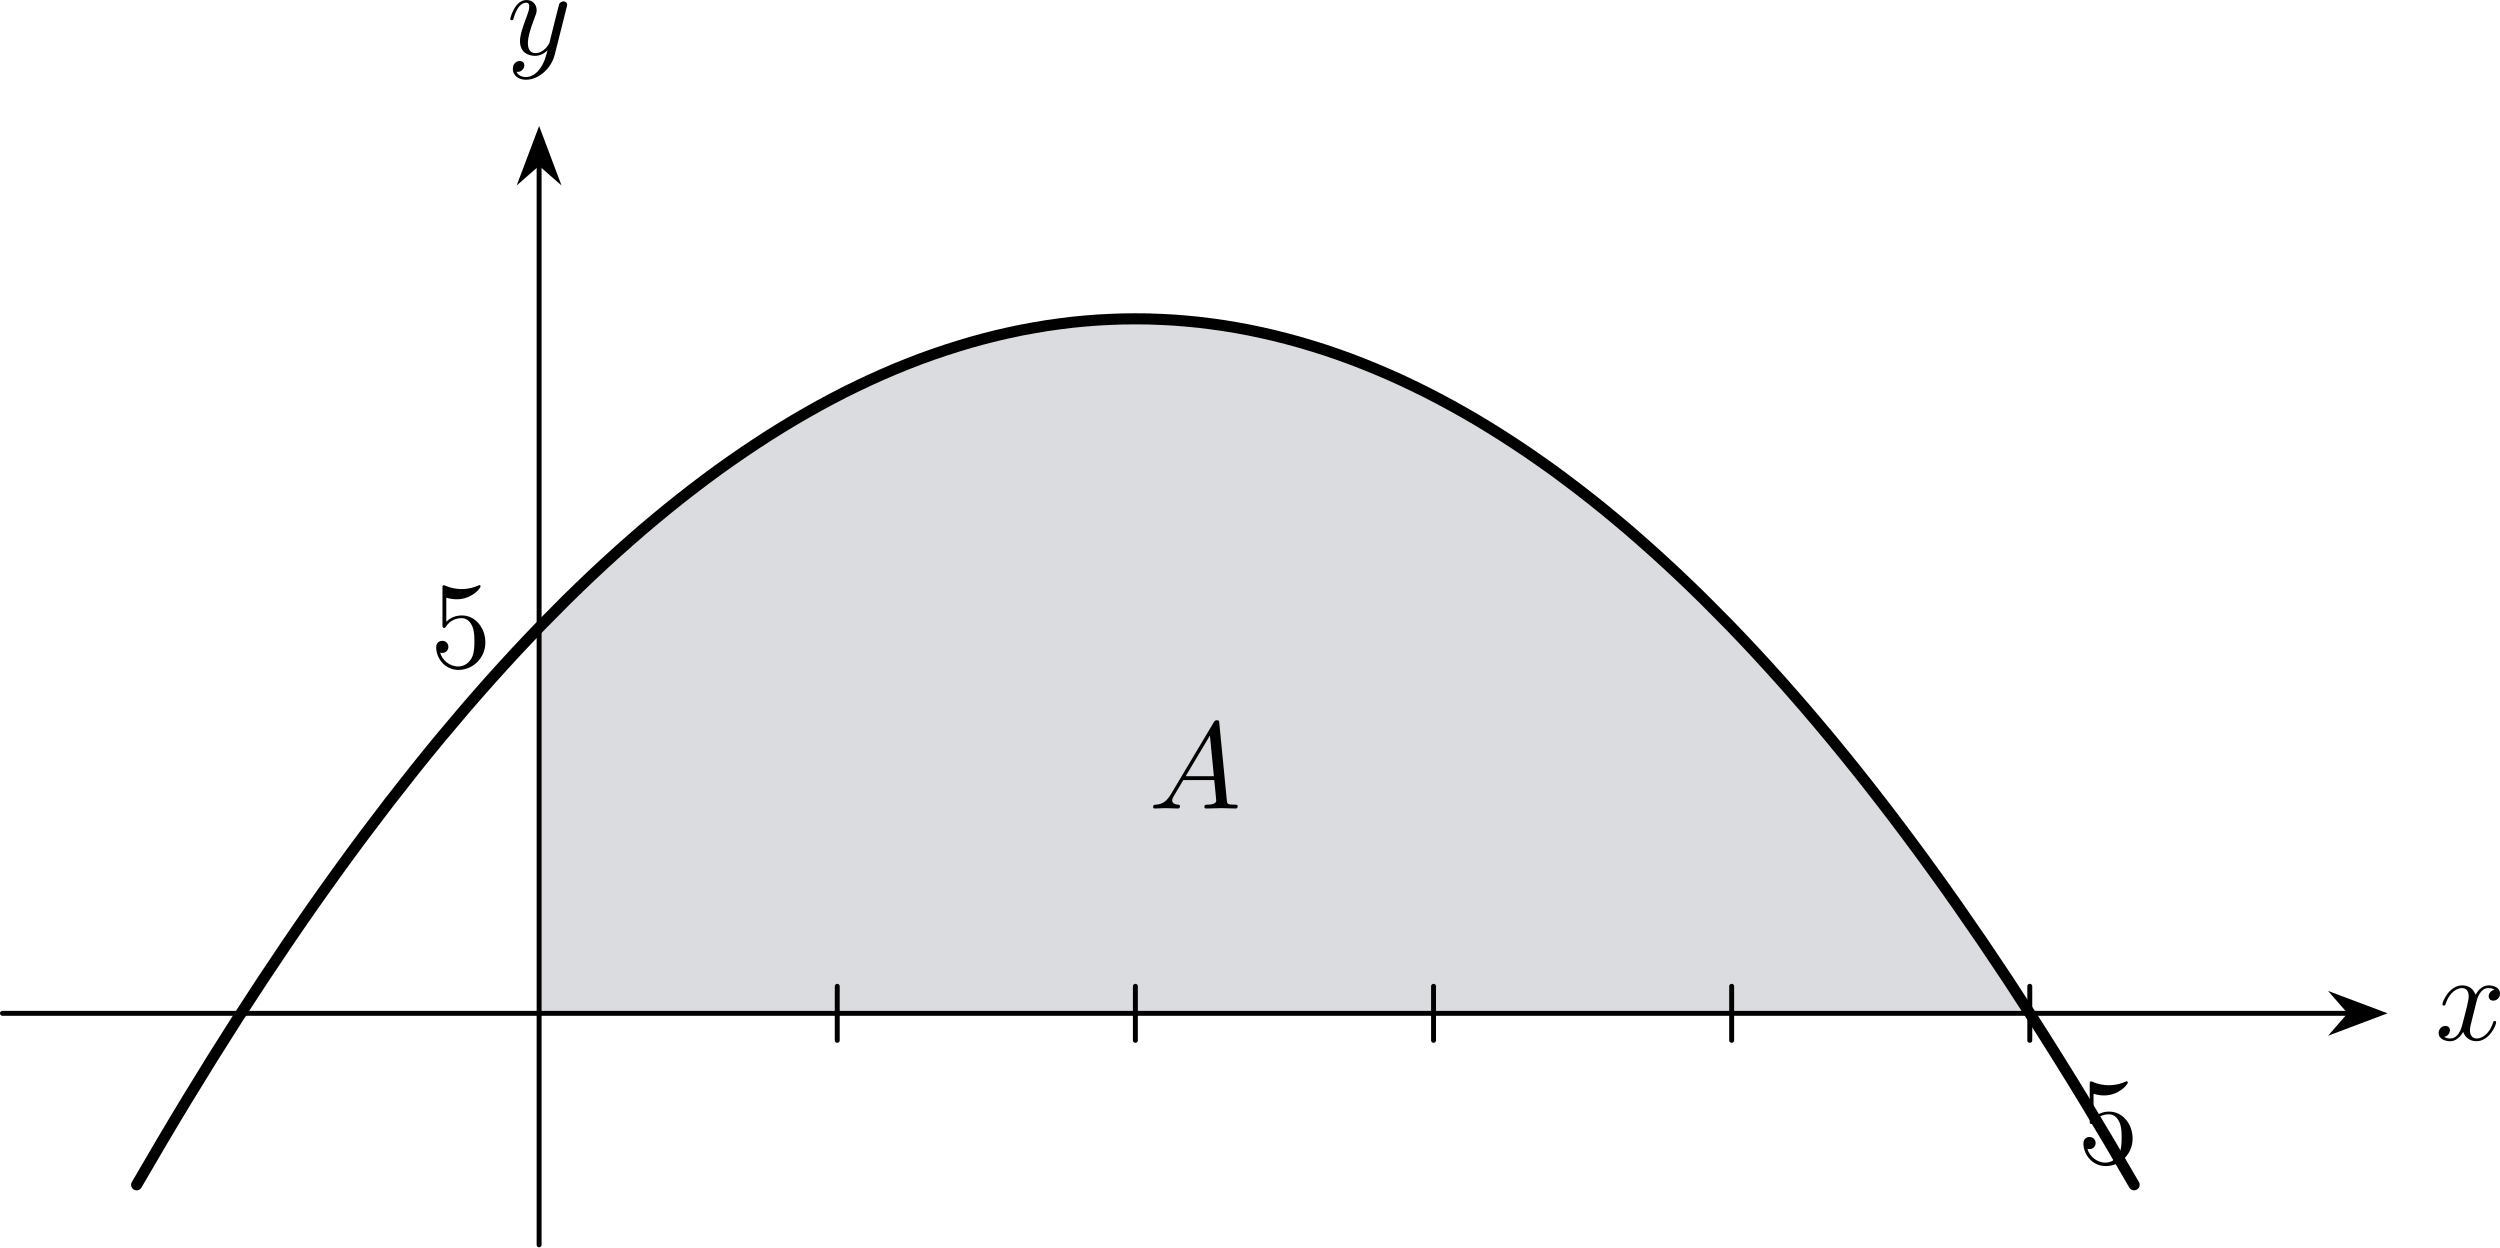
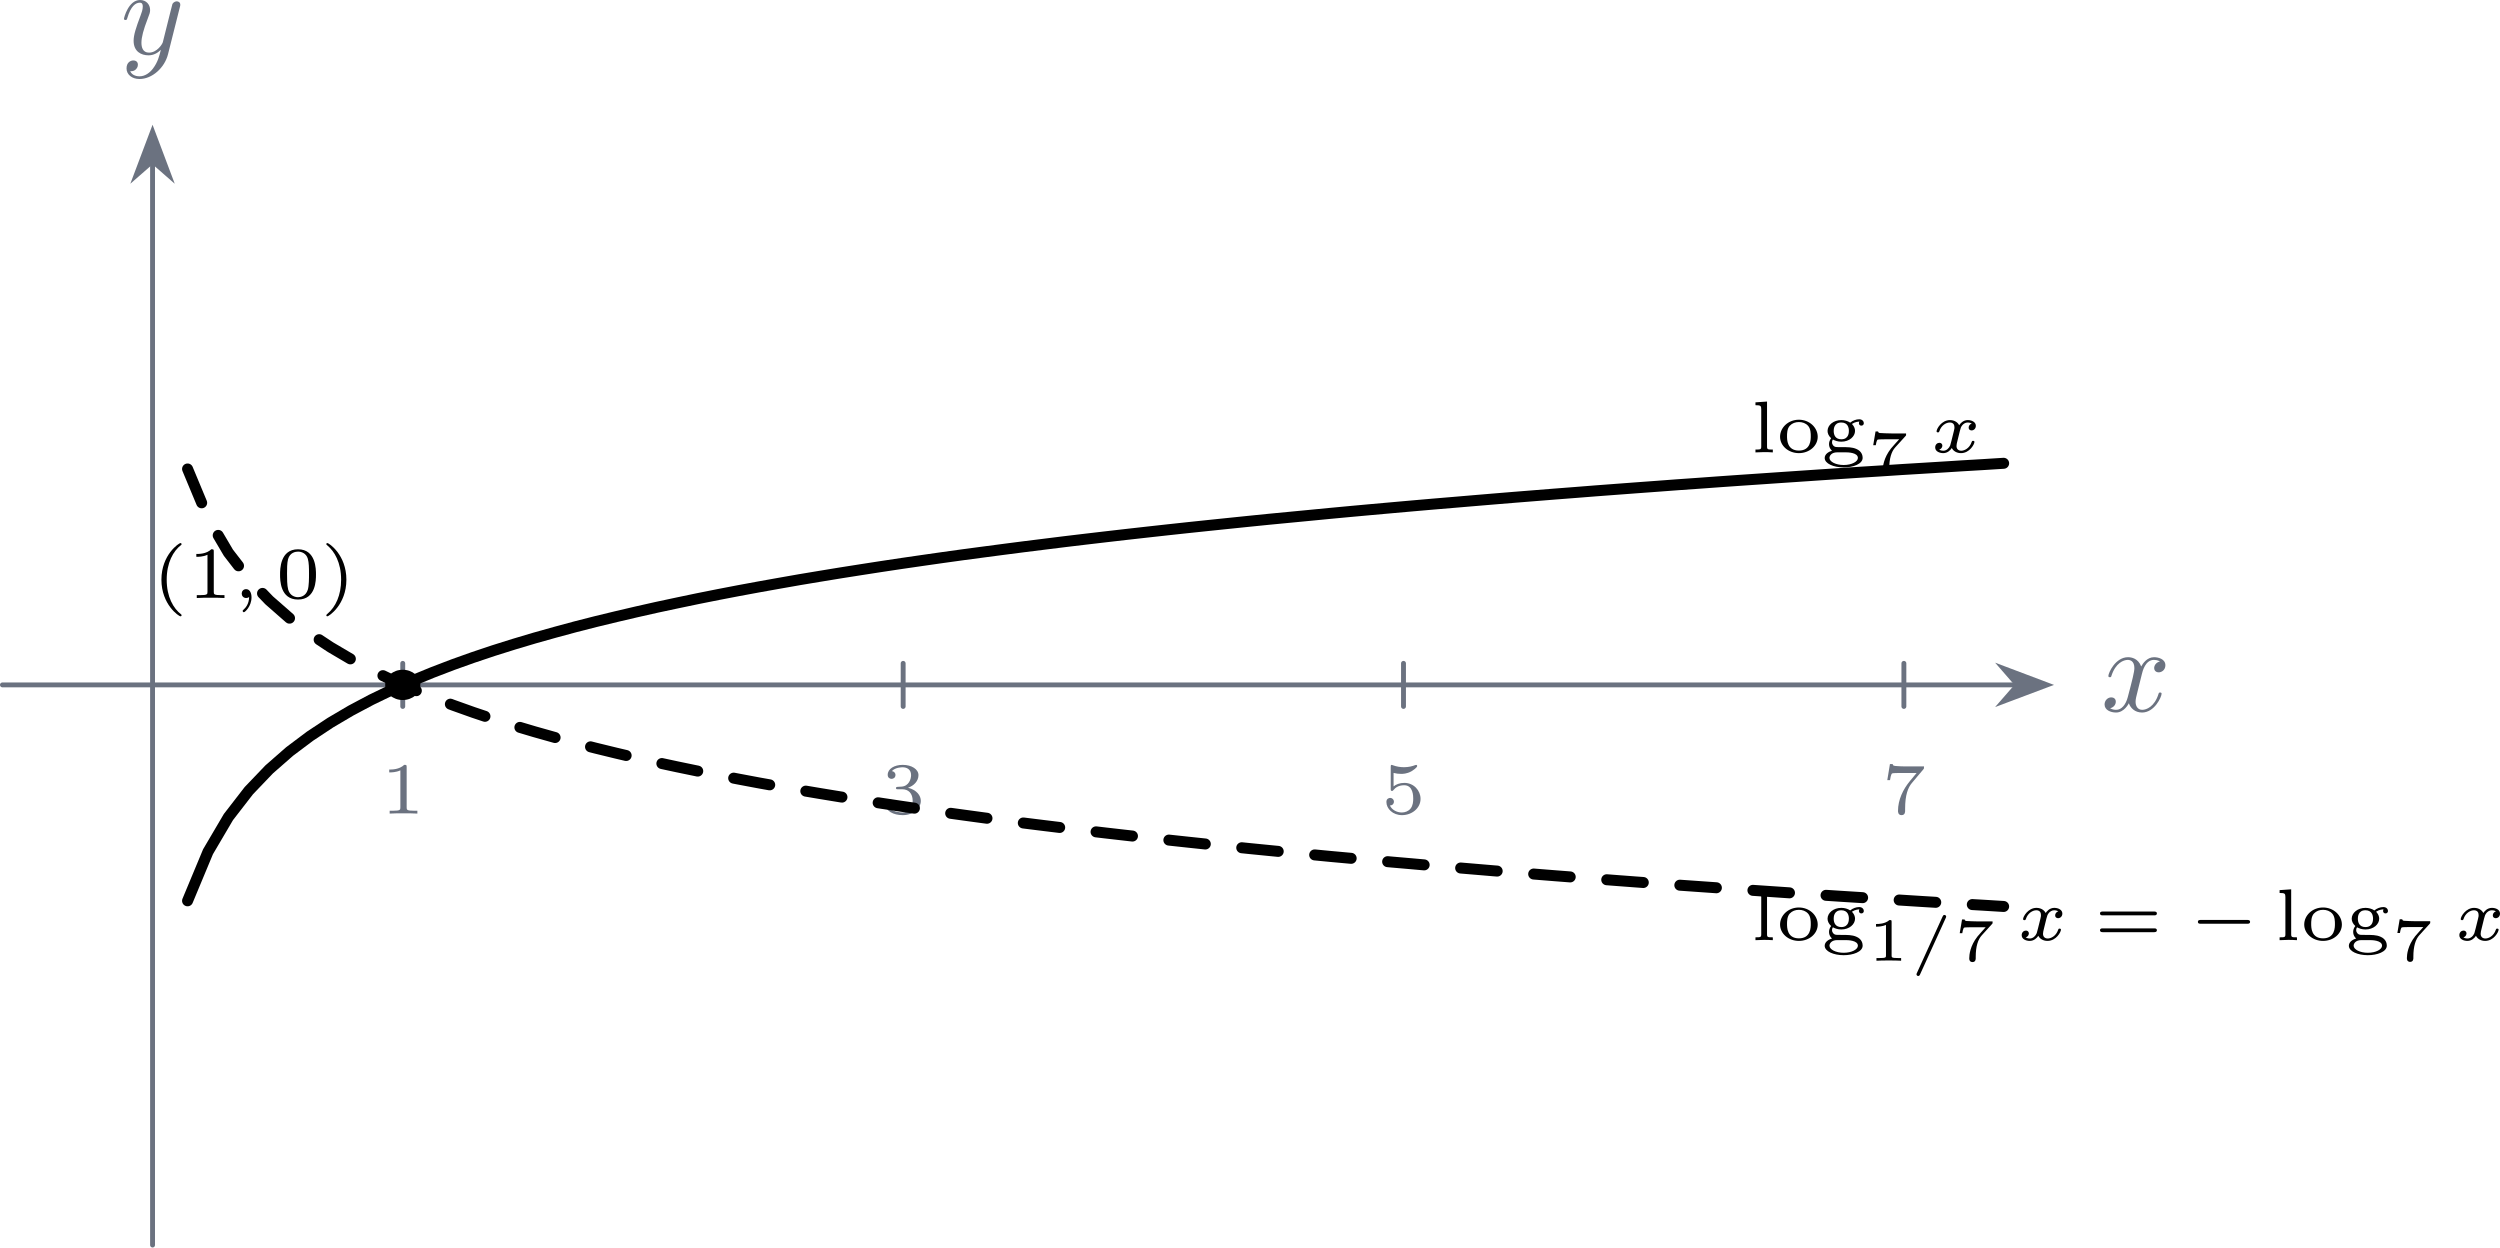
- <svg xmlns="http://www.w3.org/2000/svg" xmlns:xlink="http://www.w3.org/1999/xlink" version="1.1" width="282.862pt" height="141.125pt" viewBox="-0 321.821 282.862 141.125">
+ <svg xmlns="http://www.w3.org/2000/svg" xmlns:xlink="http://www.w3.org/1999/xlink" version="1.1" width="285.517pt" height="142.472pt" viewBox="-0 21.667 285.517 142.472">
  <defs>
-     <use id="g17-53" xlink:href="#g10-53" transform="scale(.913242)" />
-     <path id="g10-53" d="M4.898-2.193C4.898-3.491 4.004-4.582 2.825-4.582C2.302-4.582 1.833-4.407 1.44-4.025V-6.153C1.658-6.087 2.018-6.011 2.367-6.011C3.709-6.011 4.473-7.004 4.473-7.145C4.473-7.211 4.44-7.265 4.364-7.265C4.353-7.265 4.331-7.265 4.276-7.233C4.058-7.135 3.524-6.916 2.793-6.916C2.356-6.916 1.855-6.993 1.342-7.222C1.255-7.255 1.233-7.255 1.211-7.255C1.102-7.255 1.102-7.167 1.102-6.993V-3.764C1.102-3.567 1.102-3.48 1.255-3.48C1.331-3.48 1.353-3.513 1.396-3.578C1.516-3.753 1.92-4.342 2.804-4.342C3.371-4.342 3.644-3.84 3.731-3.644C3.905-3.24 3.927-2.815 3.927-2.269C3.927-1.887 3.927-1.233 3.665-.775C3.404-.349 3-.065 2.498-.065C1.702-.065 1.08-.644 .895-1.287C.927-1.276 .96-1.265 1.08-1.265C1.44-1.265 1.625-1.538 1.625-1.8S1.44-2.335 1.08-2.335C.927-2.335 .545-2.258 .545-1.756C.545-.818 1.298 .24 2.52 .24C3.785 .24 4.898-.807 4.898-2.193Z" />
-     <path id="g14-65" d="M1.783-1.146C1.385-.478 .996-.339 .558-.309C.438-.299 .349-.299 .349-.11C.349-.05 .399 0 .478 0C.747 0 1.056-.03 1.335-.03C1.664-.03 2.012 0 2.331 0C2.391 0 2.521 0 2.521-.189C2.521-.299 2.431-.309 2.361-.309C2.132-.329 1.893-.408 1.893-.658C1.893-.777 1.953-.887 2.032-1.026L2.79-2.301H5.29C5.31-2.092 5.45-.737 5.45-.638C5.45-.339 4.932-.309 4.732-.309C4.593-.309 4.493-.309 4.493-.11C4.493 0 4.613 0 4.633 0C5.041 0 5.469-.03 5.878-.03C6.127-.03 6.755 0 7.004 0C7.064 0 7.183 0 7.183-.199C7.183-.309 7.083-.309 6.954-.309C6.336-.309 6.336-.379 6.306-.667L5.699-6.894C5.679-7.093 5.679-7.133 5.509-7.133C5.35-7.133 5.31-7.064 5.25-6.964L1.783-1.146ZM2.979-2.61L4.941-5.898L5.26-2.61H2.979Z" />
+     <path id="g3-0" d="M4.758-1.339C4.854-1.339 5.003-1.339 5.003-1.494S4.854-1.65 4.758-1.65H.992C.897-1.65 .747-1.65 .747-1.494S.897-1.339 .992-1.339H4.758Z" />
+     <path id="g4-59" d="M1.375-.084C1.375 .484 1.076 .813 .927 .944C.867 1.004 .849 1.016 .849 1.052C.849 1.106 .903 1.16 .95 1.16C1.034 1.16 1.572 .681 1.572-.054C1.572-.43 1.417-.723 1.13-.723C.897-.723 .771-.538 .771-.365C.771-.185 .897 0 1.136 0C1.225 0 1.309-.024 1.375-.084Z" />
+     <path id="g4-120" d="M3.365-2.349C3.156-2.289 3.108-2.116 3.108-2.026C3.108-1.835 3.264-1.793 3.347-1.793C3.521-1.793 3.694-1.937 3.694-2.17C3.694-2.493 3.341-2.636 3.037-2.636C2.642-2.636 2.403-2.331 2.337-2.218C2.26-2.367 2.032-2.636 1.584-2.636C.897-2.636 .49-1.925 .49-1.716C.49-1.686 .514-1.632 .598-1.632S.699-1.668 .717-1.722C.867-2.206 1.273-2.439 1.566-2.439S1.949-2.248 1.949-2.05C1.949-1.979 1.949-1.925 1.901-1.739C1.763-1.184 1.632-.64 1.602-.568C1.512-.341 1.297-.137 1.046-.137C1.01-.137 .843-.137 .705-.227C.938-.305 .962-.502 .962-.55C.962-.705 .843-.783 .723-.783C.556-.783 .377-.652 .377-.406C.377-.066 .753 .06 1.034 .06C1.375 .06 1.62-.173 1.733-.359C1.853-.108 2.14 .06 2.481 .06C3.186 .06 3.581-.664 3.581-.861C3.581-.873 3.575-.944 3.467-.944C3.383-.944 3.371-.903 3.353-.849C3.18-.329 2.756-.137 2.505-.137C2.277-.137 2.116-.269 2.116-.52C2.116-.634 2.146-.765 2.2-.974L2.391-1.751C2.451-1.985 2.481-2.092 2.606-2.236C2.69-2.325 2.833-2.439 3.025-2.439C3.055-2.439 3.234-2.439 3.365-2.349Z" />
+     <path id="g19-49" d="M1.983-3.168C1.983-3.318 1.968-3.318 1.803-3.318C1.45-2.999 .897-2.999 .797-2.999H.712V-2.78H.797C.912-2.78 1.235-2.795 1.524-2.919V-.428C1.524-.274 1.524-.219 .996-.219H.747V0C1.021-.02 1.465-.02 1.753-.02S2.486-.02 2.76 0V-.219H2.511C1.983-.219 1.983-.274 1.983-.428V-3.168Z" />
+     <path id="g19-55" d="M3.113-2.989C3.158-3.034 3.158-3.044 3.163-3.068V-3.208H1.958C1.828-3.208 1.101-3.228 1.011-3.243C.897-3.268 .892-3.318 .882-3.367H.672L.483-2.247H.692C.702-2.321 .757-2.645 .842-2.7C.872-2.725 1.34-2.73 1.415-2.73H2.6C2.391-2.486 2.122-2.217 1.928-1.973C1.335-1.215 1.26-.498 1.26-.194C1.26 .08 1.435 .11 1.524 .11C1.788 .11 1.788-.144 1.788-.204V-.304C1.788-1.191 1.978-1.738 2.276-2.067L3.113-2.989Z" />
+     <path id="g16-61" d="M3.009-3.487C3.044-3.562 3.044-3.582 3.044-3.597C3.044-3.671 2.979-3.736 2.904-3.736C2.824-3.736 2.785-3.681 2.755-3.611L.658 .996C.623 1.071 .623 1.091 .623 1.106C.623 1.181 .687 1.245 .762 1.245C.842 1.245 .882 1.191 .912 1.121L3.009-3.487Z" />
+     <path id="g5-40" d="M2.379 1.351C1.722 .849 1.184-.096 1.184-1.494C1.184-2.875 1.71-3.832 2.379-4.34C2.379-4.346 2.397-4.37 2.397-4.4C2.397-4.435 2.373-4.483 2.301-4.483C2.194-4.483 .753-3.545 .753-1.494C.753 .55 2.188 1.494 2.301 1.494C2.373 1.494 2.397 1.447 2.397 1.411C2.397 1.381 2.379 1.357 2.379 1.351Z" />
+     <path id="g5-41" d="M2.116-1.494C2.116-3.539 .681-4.483 .568-4.483C.496-4.483 .478-4.429 .478-4.4C.478-4.364 .484-4.358 .592-4.262C1.13-3.802 1.686-2.917 1.686-1.494C1.686-.227 1.243 .723 .568 1.291C.484 1.369 .478 1.375 .478 1.411C.478 1.441 .496 1.494 .568 1.494C.675 1.494 2.116 .556 2.116-1.494Z" />
+     <path id="g5-48" d="M3.288-1.907C3.288-2.343 3.288-3.975 1.823-3.975S.359-2.343 .359-1.907C.359-1.476 .359 .126 1.823 .126S3.288-1.476 3.288-1.907ZM1.823-.066C1.572-.066 1.166-.185 1.022-.681C.927-1.028 .927-1.614 .927-1.985C.927-2.385 .927-2.845 1.01-3.168C1.16-3.706 1.614-3.784 1.823-3.784C2.098-3.784 2.493-3.652 2.624-3.198C2.714-2.881 2.72-2.445 2.72-1.985C2.72-1.602 2.72-.998 2.618-.664C2.451-.143 2.02-.066 1.823-.066Z" />
+     <path id="g5-49" d="M2.146-3.796C2.146-3.975 2.122-3.975 1.943-3.975C1.548-3.593 .938-3.593 .723-3.593V-3.359C.879-3.359 1.273-3.359 1.632-3.527V-.508C1.632-.311 1.632-.233 1.016-.233H.759V0C1.088-.024 1.554-.024 1.889-.024S2.69-.024 3.019 0V-.233H2.762C2.146-.233 2.146-.311 2.146-.508V-3.796Z" />
+     <path id="g5-51" d="M1.757-1.985C2.266-1.985 2.606-1.644 2.606-1.034C2.606-.377 2.212-.09 1.775-.09C1.614-.09 .998-.126 .729-.472C.962-.496 1.058-.652 1.058-.813C1.058-1.016 .915-1.154 .717-1.154C.556-1.154 .377-1.052 .377-.801C.377-.209 1.034 .126 1.793 .126C2.678 .126 3.27-.442 3.27-1.034C3.27-1.47 2.935-1.931 2.224-2.11C2.696-2.266 3.078-2.648 3.078-3.138C3.078-3.616 2.517-3.975 1.799-3.975C1.1-3.975 .568-3.652 .568-3.162C.568-2.905 .765-2.833 .885-2.833C1.04-2.833 1.201-2.941 1.201-3.15C1.201-3.335 1.07-3.443 .909-3.467C1.19-3.778 1.733-3.778 1.787-3.778C2.092-3.778 2.475-3.634 2.475-3.138C2.475-2.809 2.289-2.236 1.692-2.2C1.584-2.194 1.423-2.182 1.369-2.182C1.309-2.176 1.243-2.17 1.243-2.08C1.243-1.985 1.309-1.985 1.411-1.985H1.757Z" />
+     <path id="g5-53" d="M1.016-3.318C1.213-3.264 1.423-3.24 1.626-3.24C1.757-3.24 2.092-3.24 2.469-3.449C2.57-3.509 2.941-3.754 2.941-3.879C2.941-3.957 2.881-3.975 2.857-3.975C2.839-3.975 2.833-3.975 2.768-3.951C2.552-3.867 2.248-3.784 1.859-3.784C1.566-3.784 1.243-3.838 .974-3.939C.915-3.963 .891-3.975 .867-3.975C.783-3.975 .783-3.909 .783-3.814V-2.02C.783-1.919 .783-1.847 .891-1.847C.944-1.847 .962-1.871 1.004-1.919C1.154-2.11 1.417-2.313 1.883-2.313C2.618-2.313 2.618-1.417 2.618-1.225C2.618-.992 2.6-.658 2.403-.412C2.218-.185 1.943-.09 1.686-.09C1.273-.09 .861-.317 .717-.664C1.01-.669 1.046-.903 1.046-.974C1.046-1.136 .921-1.279 .735-1.279C.681-1.279 .43-1.249 .43-.95C.43-.4 .95 .126 1.704 .126C2.523 .126 3.216-.454 3.216-1.201C3.216-1.883 2.666-2.505 1.895-2.505C1.506-2.505 1.207-2.379 1.016-2.218V-3.318Z" />
+     <path id="g5-55" d="M3.413-3.61C3.467-3.67 3.467-3.682 3.467-3.85H1.925C1.68-3.85 1.536-3.856 1.303-3.873C1.01-3.891 .938-3.897 .909-4.041H.687L.472-2.732H.693C.711-2.857 .771-3.21 .861-3.276C.909-3.312 1.423-3.312 1.512-3.312H2.863C2.798-3.228 2.475-2.845 2.331-2.672C1.751-1.973 1.345-1.124 1.345-.215C1.345-.161 1.345 .126 1.632 .126C1.925 .126 1.925-.149 1.925-.227V-.395C1.925-1.542 2.17-2.128 2.469-2.487L3.413-3.61Z" />
+     <path id="g5-61" d="M4.89-2.026C4.973-2.026 5.111-2.026 5.111-2.182S4.949-2.337 4.86-2.337H.723C.634-2.337 .472-2.337 .472-2.182S.61-2.026 .693-2.026H4.89ZM4.86-.652C4.949-.652 5.111-.652 5.111-.807S4.973-.962 4.89-.962H.693C.61-.962 .472-.962 .472-.807S.634-.652 .723-.652H4.86Z" />
+     <path id="g5-103" d="M.944-1.052C1.088-.968 1.327-.873 1.626-.873C2.289-.873 2.75-1.297 2.75-1.751C2.75-2.086 2.505-2.307 2.493-2.319C2.762-2.499 3.019-2.511 3.108-2.511C3.09-2.487 3.067-2.463 3.067-2.379C3.067-2.271 3.144-2.182 3.264-2.182C3.395-2.182 3.467-2.277 3.467-2.385C3.467-2.517 3.353-2.702 3.09-2.702C2.839-2.702 2.564-2.6 2.355-2.427C2.158-2.564 1.889-2.636 1.632-2.636C.986-2.636 .508-2.224 .508-1.751C.508-1.566 .586-1.351 .801-1.154C.669-.986 .628-.819 .628-.675C.628-.347 .837-.167 .873-.137C.64-.072 .275 .12 .275 .454C.275 .915 .998 1.225 1.823 1.225C2.588 1.225 3.371 .95 3.371 .442C3.371 .293 3.324-.09 2.845-.287C2.505-.43 2.164-.43 1.602-.43C1.459-.43 1.225-.43 1.178-.442C1.022-.466 .873-.616 .873-.825C.873-.95 .933-1.034 .944-1.052ZM1.632-1.07C1.136-1.07 1.01-1.435 1.01-1.751C1.01-1.865 1.01-2.439 1.626-2.439C2.158-2.439 2.248-2.02 2.248-1.757C2.248-1.644 2.248-1.07 1.632-1.07ZM1.967-.006C2.152-.006 2.983 .006 2.983 .454C2.983 .747 2.493 1.028 1.823 1.028C1.178 1.028 .664 .759 .664 .448C.664 .299 .801-.006 1.303-.006H1.967Z" />
+     <path id="g5-108" d="M1.327-4.148L.383-4.083V-3.85C.801-3.85 .855-3.808 .855-3.515V-.49C.855-.233 .795-.233 .383-.233V0C.562-.012 1.04-.024 1.088-.024C1.327-.024 1.56-.018 1.799 0V-.233C1.387-.233 1.327-.233 1.327-.49V-4.148Z" />
+     <path id="g5-111" d="M3.359-1.273C3.359-2.02 2.69-2.666 1.823-2.666C.95-2.666 .287-2.02 .287-1.273C.287-.544 .962 .06 1.823 .06S3.359-.544 3.359-1.273ZM1.823-.149C.855-.149 .855-1.04 .855-1.327C.855-1.512 .855-1.925 1.076-2.17C1.279-2.385 1.536-2.475 1.823-2.475S2.379-2.385 2.576-2.164C2.792-1.919 2.792-1.518 2.792-1.327C2.792-1.04 2.792-.149 1.823-.149Z" />
    <path id="g14-120" d="M3.328-3.009C3.387-3.268 3.616-4.184 4.314-4.184C4.364-4.184 4.603-4.184 4.812-4.055C4.533-4.005 4.334-3.756 4.334-3.517C4.334-3.357 4.443-3.168 4.712-3.168C4.932-3.168 5.25-3.347 5.25-3.746C5.25-4.264 4.663-4.403 4.324-4.403C3.746-4.403 3.397-3.875 3.278-3.646C3.029-4.304 2.491-4.403 2.202-4.403C1.166-4.403 .598-3.118 .598-2.869C.598-2.77 .697-2.77 .717-2.77C.797-2.77 .827-2.79 .847-2.879C1.186-3.935 1.843-4.184 2.182-4.184C2.371-4.184 2.72-4.095 2.72-3.517C2.72-3.208 2.55-2.54 2.182-1.146C2.022-.528 1.674-.11 1.235-.11C1.176-.11 .946-.11 .737-.239C.986-.289 1.205-.498 1.205-.777C1.205-1.046 .986-1.126 .837-1.126C.538-1.126 .289-.867 .289-.548C.289-.09 .787 .11 1.225 .11C1.883 .11 2.242-.588 2.271-.648C2.391-.279 2.75 .11 3.347 .11C4.374 .11 4.941-1.176 4.941-1.425C4.941-1.524 4.852-1.524 4.822-1.524C4.732-1.524 4.712-1.484 4.692-1.415C4.364-.349 3.686-.11 3.367-.11C2.979-.11 2.819-.428 2.819-.767C2.819-.986 2.879-1.205 2.989-1.644L3.328-3.009Z" />
    <path id="g14-121" d="M4.842-3.796C4.882-3.935 4.882-3.955 4.882-4.025C4.882-4.204 4.742-4.294 4.593-4.294C4.493-4.294 4.334-4.234 4.244-4.085C4.224-4.035 4.144-3.726 4.105-3.547C4.035-3.288 3.965-3.019 3.905-2.75L3.457-.956C3.417-.807 2.989-.11 2.331-.11C1.823-.11 1.714-.548 1.714-.917C1.714-1.375 1.883-1.993 2.222-2.869C2.381-3.278 2.421-3.387 2.421-3.587C2.421-4.035 2.102-4.403 1.604-4.403C.658-4.403 .289-2.959 .289-2.869C.289-2.77 .389-2.77 .408-2.77C.508-2.77 .518-2.79 .568-2.949C.837-3.885 1.235-4.184 1.574-4.184C1.654-4.184 1.823-4.184 1.823-3.866C1.823-3.616 1.724-3.357 1.654-3.168C1.255-2.112 1.076-1.544 1.076-1.076C1.076-.189 1.704 .11 2.291 .11C2.68 .11 3.019-.06 3.298-.339C3.168 .179 3.049 .667 2.65 1.196C2.391 1.534 2.012 1.823 1.554 1.823C1.415 1.823 .966 1.793 .797 1.405C.956 1.405 1.086 1.405 1.225 1.285C1.325 1.196 1.425 1.066 1.425 .877C1.425 .568 1.156 .528 1.056 .528C.827 .528 .498 .687 .498 1.176C.498 1.674 .936 2.042 1.554 2.042C2.58 2.042 3.606 1.136 3.885 .01L4.842-3.796Z" />
  </defs>
  <g id="page1" transform="matrix(1.4 0 0 1.4 0 0)">
-     <path d="M43.57 280.586L45.609 278.516L47.652 276.535L49.695 274.644L51.734 272.848L53.777 271.137L55.82 269.516L57.859 267.984L59.902 266.539L61.945 265.188L63.984 263.926L66.027 262.75L68.07 261.668L70.109 260.672L72.152 259.769L74.195 258.953L76.234 258.227L78.277 257.59L80.32 257.047L82.359 256.59L84.402 256.219L86.445 255.941L88.484 255.754L90.527 255.656L92.57 255.644L94.609 255.727L96.652 255.894L98.691 256.156L100.734 256.504L102.777 256.941L104.816 257.473L106.859 258.09L108.902 258.797L110.941 259.594L112.984 260.477L115.027 261.453L117.066 262.519L119.109 263.676L121.152 264.918L123.191 266.254L125.234 267.676L127.277 269.188L129.316 270.793L131.359 272.484L133.402 274.266L135.441 276.137L137.484 278.098L139.527 280.148L141.566 282.289L143.61 284.516L145.653 286.836L147.692 289.242L149.735 291.742L151.774 294.328L153.817 297.008L155.86 299.773L157.899 302.629L159.942 305.574L161.985 308.609L164.024 311.734L164.043 311.766H43.57Z" fill="#dadcdf" />
-     <path d="M.199 311.766H189.895" stroke="#000" fill="none" stroke-width=".399" stroke-miterlimit="10" stroke-linecap="round" stroke-linejoin="round" />
-     <path d="M192.39 311.766L188.82 310.422L189.992 311.766L188.82 313.113Z" />
-     <path d="M192.39 311.766L188.82 310.422L189.992 311.766L188.82 313.113Z" stroke="#000" fill="none" stroke-width=".399" stroke-miterlimit="10" stroke-linecap="round" />
-     <g transform="matrix(1 0 0 1 153.2243 2.145)">
-       <use x="43.57" y="311.766" xlink:href="#g14-120" />
+     <path d="M.199 71.348H164.496" stroke="#6b7280" fill="none" stroke-width=".399" stroke-linecap="round" stroke-linejoin="round" />
+     <path d="M166.992 71.348L163.422 70L164.594 71.348L163.422 72.691Z" fill="#6b7280" />
+     <path d="M166.992 71.348L163.422 70L164.594 71.348L163.422 72.691Z" stroke="#6b7280" fill="none" stroke-width=".399" stroke-miterlimit="10" stroke-linecap="round" />
+     <g fill="#6b7280" transform="matrix(1 0 0 1 158.949 2.1447)">
+       <use x="12.445" y="71.347" xlink:href="#g14-120" />
    </g>
-     <path d="M43.57 330.477V243.113" stroke="#000" fill="none" stroke-width=".399" stroke-miterlimit="10" stroke-linecap="round" stroke-linejoin="round" />
-     <path d="M43.57 240.617L42.223 244.187L43.57 243.011L44.914 244.187Z" />
-     <path d="M43.57 240.617L42.223 244.187L43.57 243.011L44.914 244.187Z" stroke="#000" fill="none" stroke-width=".399" stroke-miterlimit="10" stroke-linecap="round" />
-     <g transform="matrix(1 0 0 1 -2.621 -77.49)">
-       <use x="43.57" y="311.766" xlink:href="#g14-121" />
+     <path d="M12.445 117.043V28.715" stroke="#6b7280" fill="none" stroke-width=".399" stroke-miterlimit="10" stroke-linecap="round" stroke-linejoin="round" />
+     <path d="M12.445 26.219L11.098 29.793L12.445 28.617L13.789 29.793Z" fill="#6b7280" />
+     <path d="M12.445 26.219L11.098 29.793L12.445 28.617L13.789 29.793Z" stroke="#6b7280" fill="none" stroke-width=".399" stroke-miterlimit="10" stroke-linecap="round" />
+     <g fill="#6b7280" transform="matrix(1 0 0 1 -2.621 -51.4673)">
+       <use x="12.445" y="71.347" xlink:href="#g14-121" />
    </g>
-     <path d="M11.043 325.625C11.043 325.625 12.52 323.086 13.086 322.129C13.652 321.168 14.562 319.652 15.129 318.719S16.605 316.309 17.172 315.398C17.738 314.492 18.648 313.055 19.215 312.168C19.781 311.285 20.691 309.891 21.258 309.031C21.824 308.172 22.734 306.813 23.301 305.98C23.867 305.145 24.777 303.828 25.344 303.02C25.914 302.211 26.82 300.934 27.391 300.148C27.957 299.363 28.867 298.125 29.434 297.367S30.91 295.41 31.477 294.676S32.953 292.785 33.52 292.074C34.086 291.363 34.996 290.246 35.562 289.562C36.129 288.879 37.039 287.801 37.605 287.141C38.172 286.481 39.082 285.441 39.648 284.809C40.215 284.172 41.125 283.176 41.691 282.566C42.262 281.953 43.168 280.996 43.738 280.41C44.305 279.828 45.215 278.91 45.781 278.348C46.348 277.789 47.258 276.91 47.824 276.375C48.391 275.84 49.301 275 49.867 274.492C50.434 273.981 51.344 273.184 51.91 272.695C52.477 272.211 53.387 271.453 53.953 270.992C54.52 270.531 55.43 269.812 55.996 269.379C56.562 268.941 57.473 268.262 58.039 267.852C58.609 267.441 59.516 266.801 60.086 266.418C60.652 266.031 61.562 265.434 62.129 265.07C62.695 264.711 63.605 264.152 64.172 263.816C64.738 263.481 65.648 262.961 66.215 262.648C66.781 262.336 67.691 261.859 68.258 261.57C68.824 261.285 69.734 260.848 70.301 260.586C70.867 260.324 71.777 259.926 72.344 259.688C72.91 259.453 73.82 259.094 74.387 258.879C74.957 258.668 75.863 258.348 76.434 258.164C77 257.977 77.91 257.695 78.477 257.535C79.043 257.371 79.953 257.133 80.519 256.996S81.996 256.66 82.562 256.547C83.129 256.438 84.039 256.277 84.606 256.188C85.172 256.102 86.082 255.981 86.648 255.918S88.125 255.777 88.691 255.738C89.258 255.703 90.168 255.664 90.734 255.648C91.305 255.637 92.211 255.637 92.781 255.648C93.348 255.664 94.258 255.703 94.824 255.738C95.391 255.777 96.301 255.856 96.867 255.918S98.344 256.102 98.91 256.188S100.387 256.434 100.953 256.547S102.43 256.859 102.996 256.996S104.473 257.371 105.039 257.535C105.606 257.695 106.516 257.977 107.082 258.16C107.652 258.348 108.559 258.668 109.129 258.879C109.695 259.09 110.606 259.449 111.172 259.688C111.738 259.922 112.648 260.32 113.215 260.582C113.781 260.844 114.691 261.285 115.258 261.57C115.824 261.856 116.734 262.336 117.301 262.648C117.867 262.957 118.777 263.477 119.344 263.812C119.91 264.148 120.82 264.707 121.387 265.07C121.953 265.43 122.863 266.027 123.43 266.414C124 266.801 124.906 267.438 125.477 267.848C126.043 268.262 126.949 268.938 127.519 269.375C128.086 269.809 128.996 270.527 129.562 270.988S131.039 272.207 131.606 272.691C132.172 273.18 133.082 273.977 133.648 274.488C134.215 274.996 135.125 275.836 135.691 276.371S137.168 277.785 137.734 278.344C138.301 278.906 139.211 279.824 139.777 280.406C140.348 280.992 141.254 281.949 141.824 282.562C142.391 283.172 143.297 284.168 143.867 284.805C144.434 285.438 145.344 286.477 145.91 287.137C146.477 287.797 147.387 288.875 147.953 289.559C148.52 290.242 149.43 291.359 149.996 292.07C150.563 292.777 151.473 293.938 152.039 294.672C152.606 295.406 153.516 296.602 154.082 297.363C154.649 298.121 155.559 299.359 156.125 300.144C156.696 300.926 157.602 302.203 158.172 303.016C158.739 303.824 159.645 305.141 160.215 305.973C160.782 306.809 161.692 308.164 162.258 309.023C162.825 309.883 163.735 311.281 164.301 312.164C164.867 313.047 165.778 314.484 166.344 315.395C166.91 316.301 167.821 317.777 168.387 318.711C168.953 319.645 169.864 321.164 170.43 322.121C170.996 323.078 172.473 325.621 172.473 325.621" stroke="#000" fill="none" stroke-width=".897" stroke-miterlimit="10" stroke-linecap="round" stroke-linejoin="round" />
-     <path d="M67.664 313.949V309.582" stroke="#000" fill="none" stroke-width=".399" stroke-miterlimit="10" stroke-linecap="round" stroke-linejoin="round" />
-     <path d="M91.758 313.949V309.582" stroke="#000" fill="none" stroke-width=".399" stroke-miterlimit="10" stroke-linecap="round" stroke-linejoin="round" />
-     <path d="M115.856 313.949V309.582" stroke="#000" fill="none" stroke-width=".399" stroke-miterlimit="10" stroke-linecap="round" stroke-linejoin="round" />
-     <path d="M139.949 313.949V309.582" stroke="#000" fill="none" stroke-width=".399" stroke-miterlimit="10" stroke-linecap="round" stroke-linejoin="round" />
-     <path d="M164.043 313.949V309.582" stroke="#000" fill="none" stroke-width=".399" stroke-miterlimit="10" stroke-linecap="round" stroke-linejoin="round" />
-     <g transform="matrix(1 0 0 1 124.3103 12.127)">
-       <use x="43.57" y="311.766" xlink:href="#g17-53" />
+     <path d="M32.855 73.105V69.59" stroke="#6b7280" fill="none" stroke-width=".399" stroke-miterlimit="10" stroke-linecap="round" stroke-linejoin="round" />
+     <g fill="#6b7280" transform="matrix(1 0 0 1 18.5832 10.4995)">
+       <use x="12.445" y="71.347" xlink:href="#g5-49" />
    </g>
-     <g transform="matrix(1 0 0 1 -8.8167 -27.971)">
-       <use x="43.57" y="311.766" xlink:href="#g17-53" />
+     <path d="M73.676 73.105V69.59" stroke="#6b7280" fill="none" stroke-width=".399" stroke-miterlimit="10" stroke-linecap="round" stroke-linejoin="round" />
+     <g fill="#6b7280" transform="matrix(1 0 0 1 59.4027 10.4995)">
+       <use x="12.445" y="71.347" xlink:href="#g5-51" />
    </g>
-     <g transform="matrix(1 0 0 1 49.2728 -16.552)">
-       <use x="43.57" y="311.766" xlink:href="#g14-65" />
+     <path d="M114.492 73.105V69.59" stroke="#6b7280" fill="none" stroke-width=".399" stroke-miterlimit="10" stroke-linecap="round" stroke-linejoin="round" />
+     <g fill="#6b7280" transform="matrix(1 0 0 1 100.222 10.4995)">
+       <use x="12.445" y="71.347" xlink:href="#g5-53" />
+     </g>
+     <path d="M155.312 73.105V69.59" stroke="#6b7280" fill="none" stroke-width=".399" stroke-miterlimit="10" stroke-linecap="round" stroke-linejoin="round" />
+     <g fill="#6b7280" transform="matrix(1 0 0 1 141.042 10.4995)">
+       <use x="12.445" y="71.347" xlink:href="#g5-55" />
+     </g>
+     <path d="M15.301 88.961L16.969 84.957L18.633 82.129L20.297 79.977L21.961 78.238L23.625 76.781L25.289 75.531L26.953 74.43L28.617 73.449L30.285 72.562L31.949 71.758L33.613 71.02L35.277 70.336L36.941 69.699L38.605 69.105L40.27 68.547L41.938 68.023L43.602 67.527L45.266 67.059L46.93 66.609L48.594 66.184L50.258 65.781L51.922 65.391L53.586 65.016L55.254 64.66L56.918 64.312L58.582 63.98L60.246 63.66L61.91 63.352L63.574 63.055L65.238 62.762L66.906 62.484L68.57 62.211L70.234 61.949L71.898 61.691L73.562 61.441L75.227 61.199L76.891 60.961L78.555 60.73L80.223 60.508L81.887 60.289L83.551 60.074L85.215 59.867L86.879 59.66L88.543 59.461L90.207 59.266L91.875 59.074L93.539 58.887L95.203 58.703L96.867 58.523L98.531 58.348L100.195 58.176L101.859 58.004L103.523 57.836L105.191 57.676L106.856 57.516L108.519 57.355L110.184 57.199L111.848 57.047L113.512 56.898L115.176 56.75L116.844 56.605L118.508 56.465L120.172 56.324L121.836 56.184L123.5 56.047L125.164 55.914L126.828 55.781L128.492 55.652L130.16 55.52L131.824 55.395L133.488 55.27L135.152 55.148L136.816 55.023L138.48 54.906L140.145 54.785L141.812 54.668L143.477 54.555L145.141 54.441L146.805 54.328L148.469 54.215L150.133 54.105L151.797 53.996L153.461 53.891L155.129 53.781L156.793 53.68L158.457 53.578L160.121 53.473L161.785 53.375L163.449 53.27" stroke="#000" fill="none" stroke-width=".897" stroke-miterlimit="10" stroke-linecap="round" stroke-linejoin="round" />
+     <g transform="matrix(1 0 0 1 130.376 -18.9657)">
+       <use x="12.445" y="71.347" xlink:href="#g5-108" />
+       <use x="14.548" y="71.347" xlink:href="#g5-111" />
+       <use x="18.201" y="71.347" xlink:href="#g5-103" />
+       <use x="21.951" y="73.008" xlink:href="#g19-55" />
+       <use x="27.112" y="71.347" xlink:href="#g4-120" />
+     </g>
+     <path d="M15.301 53.734L16.969 57.738L18.633 60.566L20.297 62.719L21.961 64.453L23.625 65.91L25.289 67.164L26.953 68.266L28.617 69.246L30.285 70.133L31.949 70.938L33.613 71.676L35.277 72.359L36.941 72.996L38.605 73.59L40.27 74.148L41.938 74.672L43.602 75.168L45.266 75.637L46.93 76.082L48.594 76.508L50.258 76.914L51.922 77.305L53.586 77.676L55.254 78.035L56.918 78.379L58.582 78.711L60.246 79.031L61.91 79.344L63.574 79.641L65.238 79.93L66.906 80.211L68.57 80.484L70.234 80.746L71.898 81.004L73.562 81.254L75.227 81.496L76.891 81.731L78.555 81.961L80.223 82.188L81.887 82.406L83.551 82.621L85.215 82.828L86.879 83.031L88.543 83.234L90.207 83.43L91.875 83.621L93.539 83.809L95.203 83.992L96.867 84.172L98.531 84.348L100.195 84.519L101.859 84.691L103.523 84.856L105.191 85.019L106.856 85.18L108.519 85.34L110.184 85.492L111.848 85.644L113.512 85.797L115.176 85.941L116.844 86.09L118.508 86.231L120.172 86.371L121.836 86.512L123.5 86.644L125.164 86.781L126.828 86.914L128.492 87.043L130.16 87.172L131.824 87.301L133.488 87.426L135.152 87.547L136.816 87.672L138.48 87.789L140.145 87.906L141.812 88.027L143.477 88.141L145.141 88.254L146.805 88.367L148.469 88.481L150.133 88.59L151.797 88.695L153.461 88.805L155.129 88.91L156.793 89.016L158.457 89.117L160.121 89.223L161.785 89.32L163.449 89.422" stroke="#000" fill="none" stroke-width=".897" stroke-miterlimit="10" stroke-linecap="round" stroke-linejoin="round" stroke-dasharray="2.989 2.989" />
+     <g transform="matrix(1 0 0 1 130.376 20.8253)">
+       <use x="12.445" y="71.347" xlink:href="#g5-108" />
+       <use x="14.548" y="71.347" xlink:href="#g5-111" />
+       <use x="18.201" y="71.347" xlink:href="#g5-103" />
+       <use x="21.951" y="73.024" xlink:href="#g19-49" />
+       <use x="25.341" y="73.024" xlink:href="#g16-61" />
+       <use x="29.008" y="73.024" xlink:href="#g19-55" />
+       <use x="34.169" y="71.347" xlink:href="#g4-120" />
+       <use x="40.463" y="71.347" xlink:href="#g5-61" />
+       <use x="48.174" y="71.347" xlink:href="#g3-0" />
+       <use x="55.203" y="71.347" xlink:href="#g5-108" />
+       <use x="57.307" y="71.347" xlink:href="#g5-111" />
+       <use x="60.96" y="71.347" xlink:href="#g5-103" />
+       <use x="64.709" y="73.008" xlink:href="#g19-55" />
+       <use x="69.871" y="71.347" xlink:href="#g4-120" />
+     </g>
+     <path d="M34.289 71.348C34.289 70.664 33.648 70.113 32.855 70.113C32.062 70.113 31.422 70.664 31.422 71.348C31.422 72.031 32.062 72.582 32.855 72.582C33.648 72.582 34.289 72.031 34.289 71.348Z" />
+     <g transform="matrix(1 0 0 1 -.0299 -7.0873)">
+       <use x="12.445" y="71.347" xlink:href="#g5-40" />
+       <use x="15.323" y="71.347" xlink:href="#g5-49" />
+       <use x="18.976" y="71.347" xlink:href="#g4-59" />
+       <use x="22.518" y="71.347" xlink:href="#g5-48" />
+       <use x="26.171" y="71.347" xlink:href="#g5-41" />
    </g>
  </g>
</svg>
